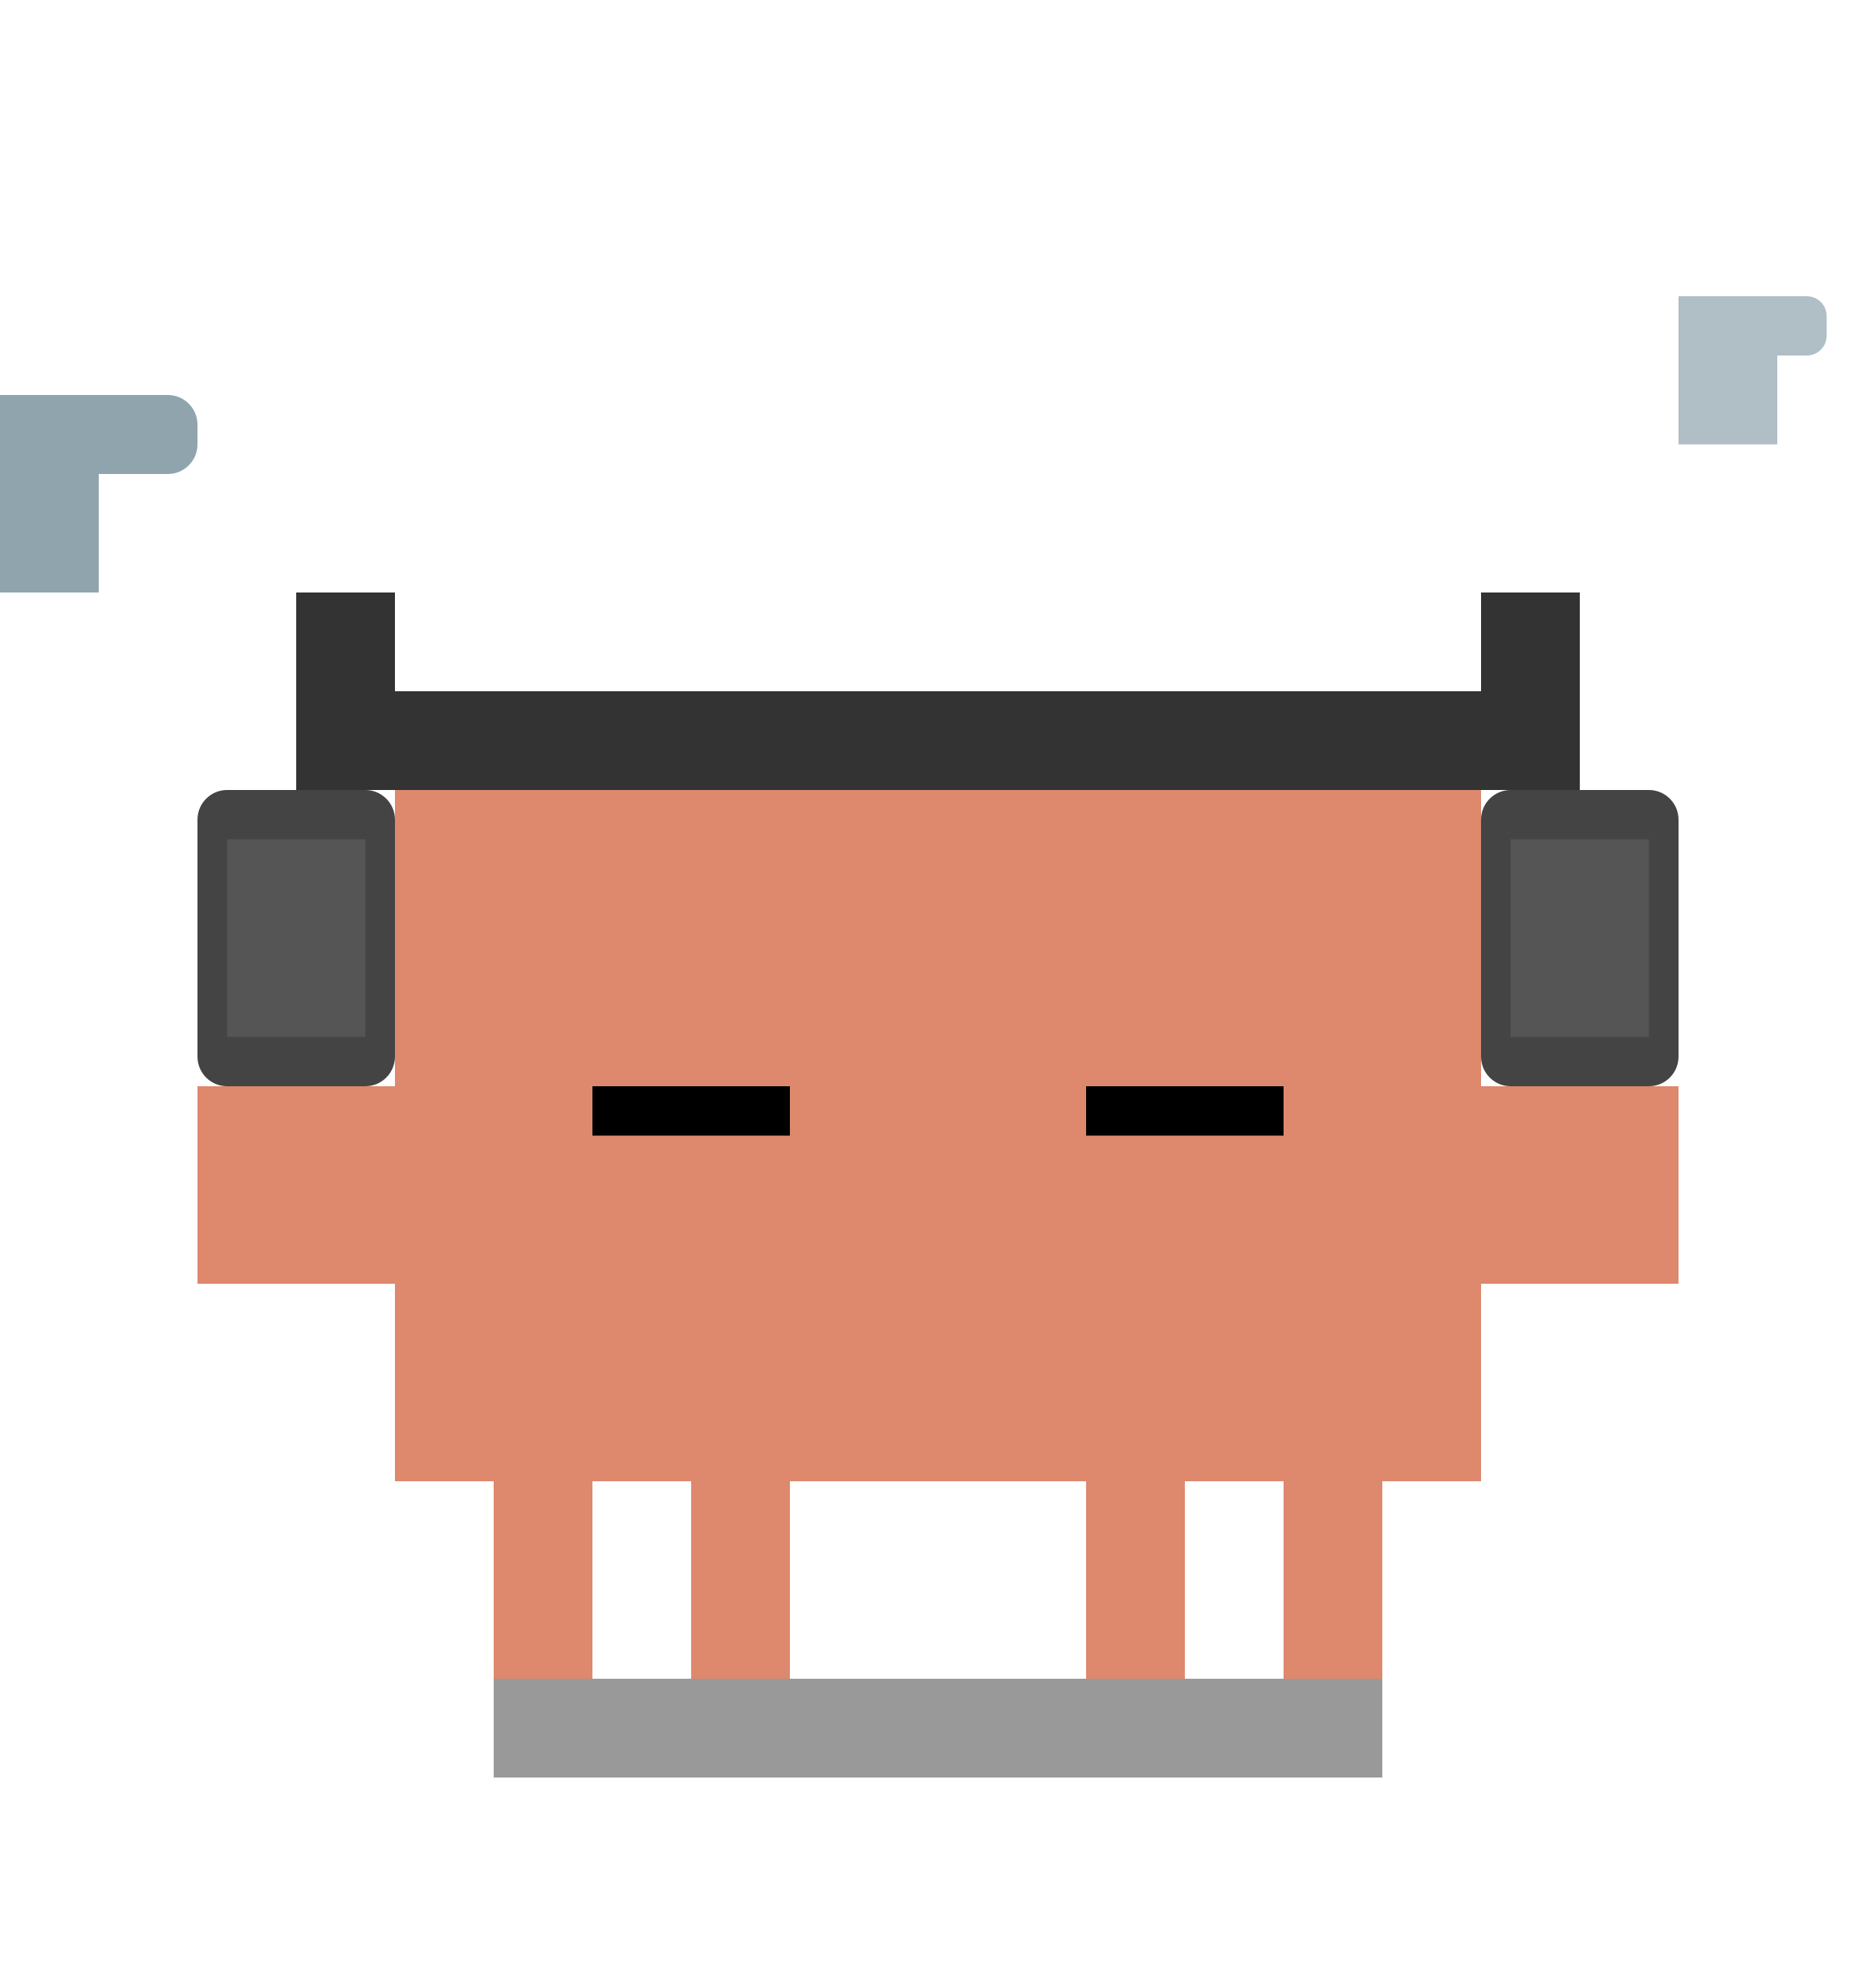
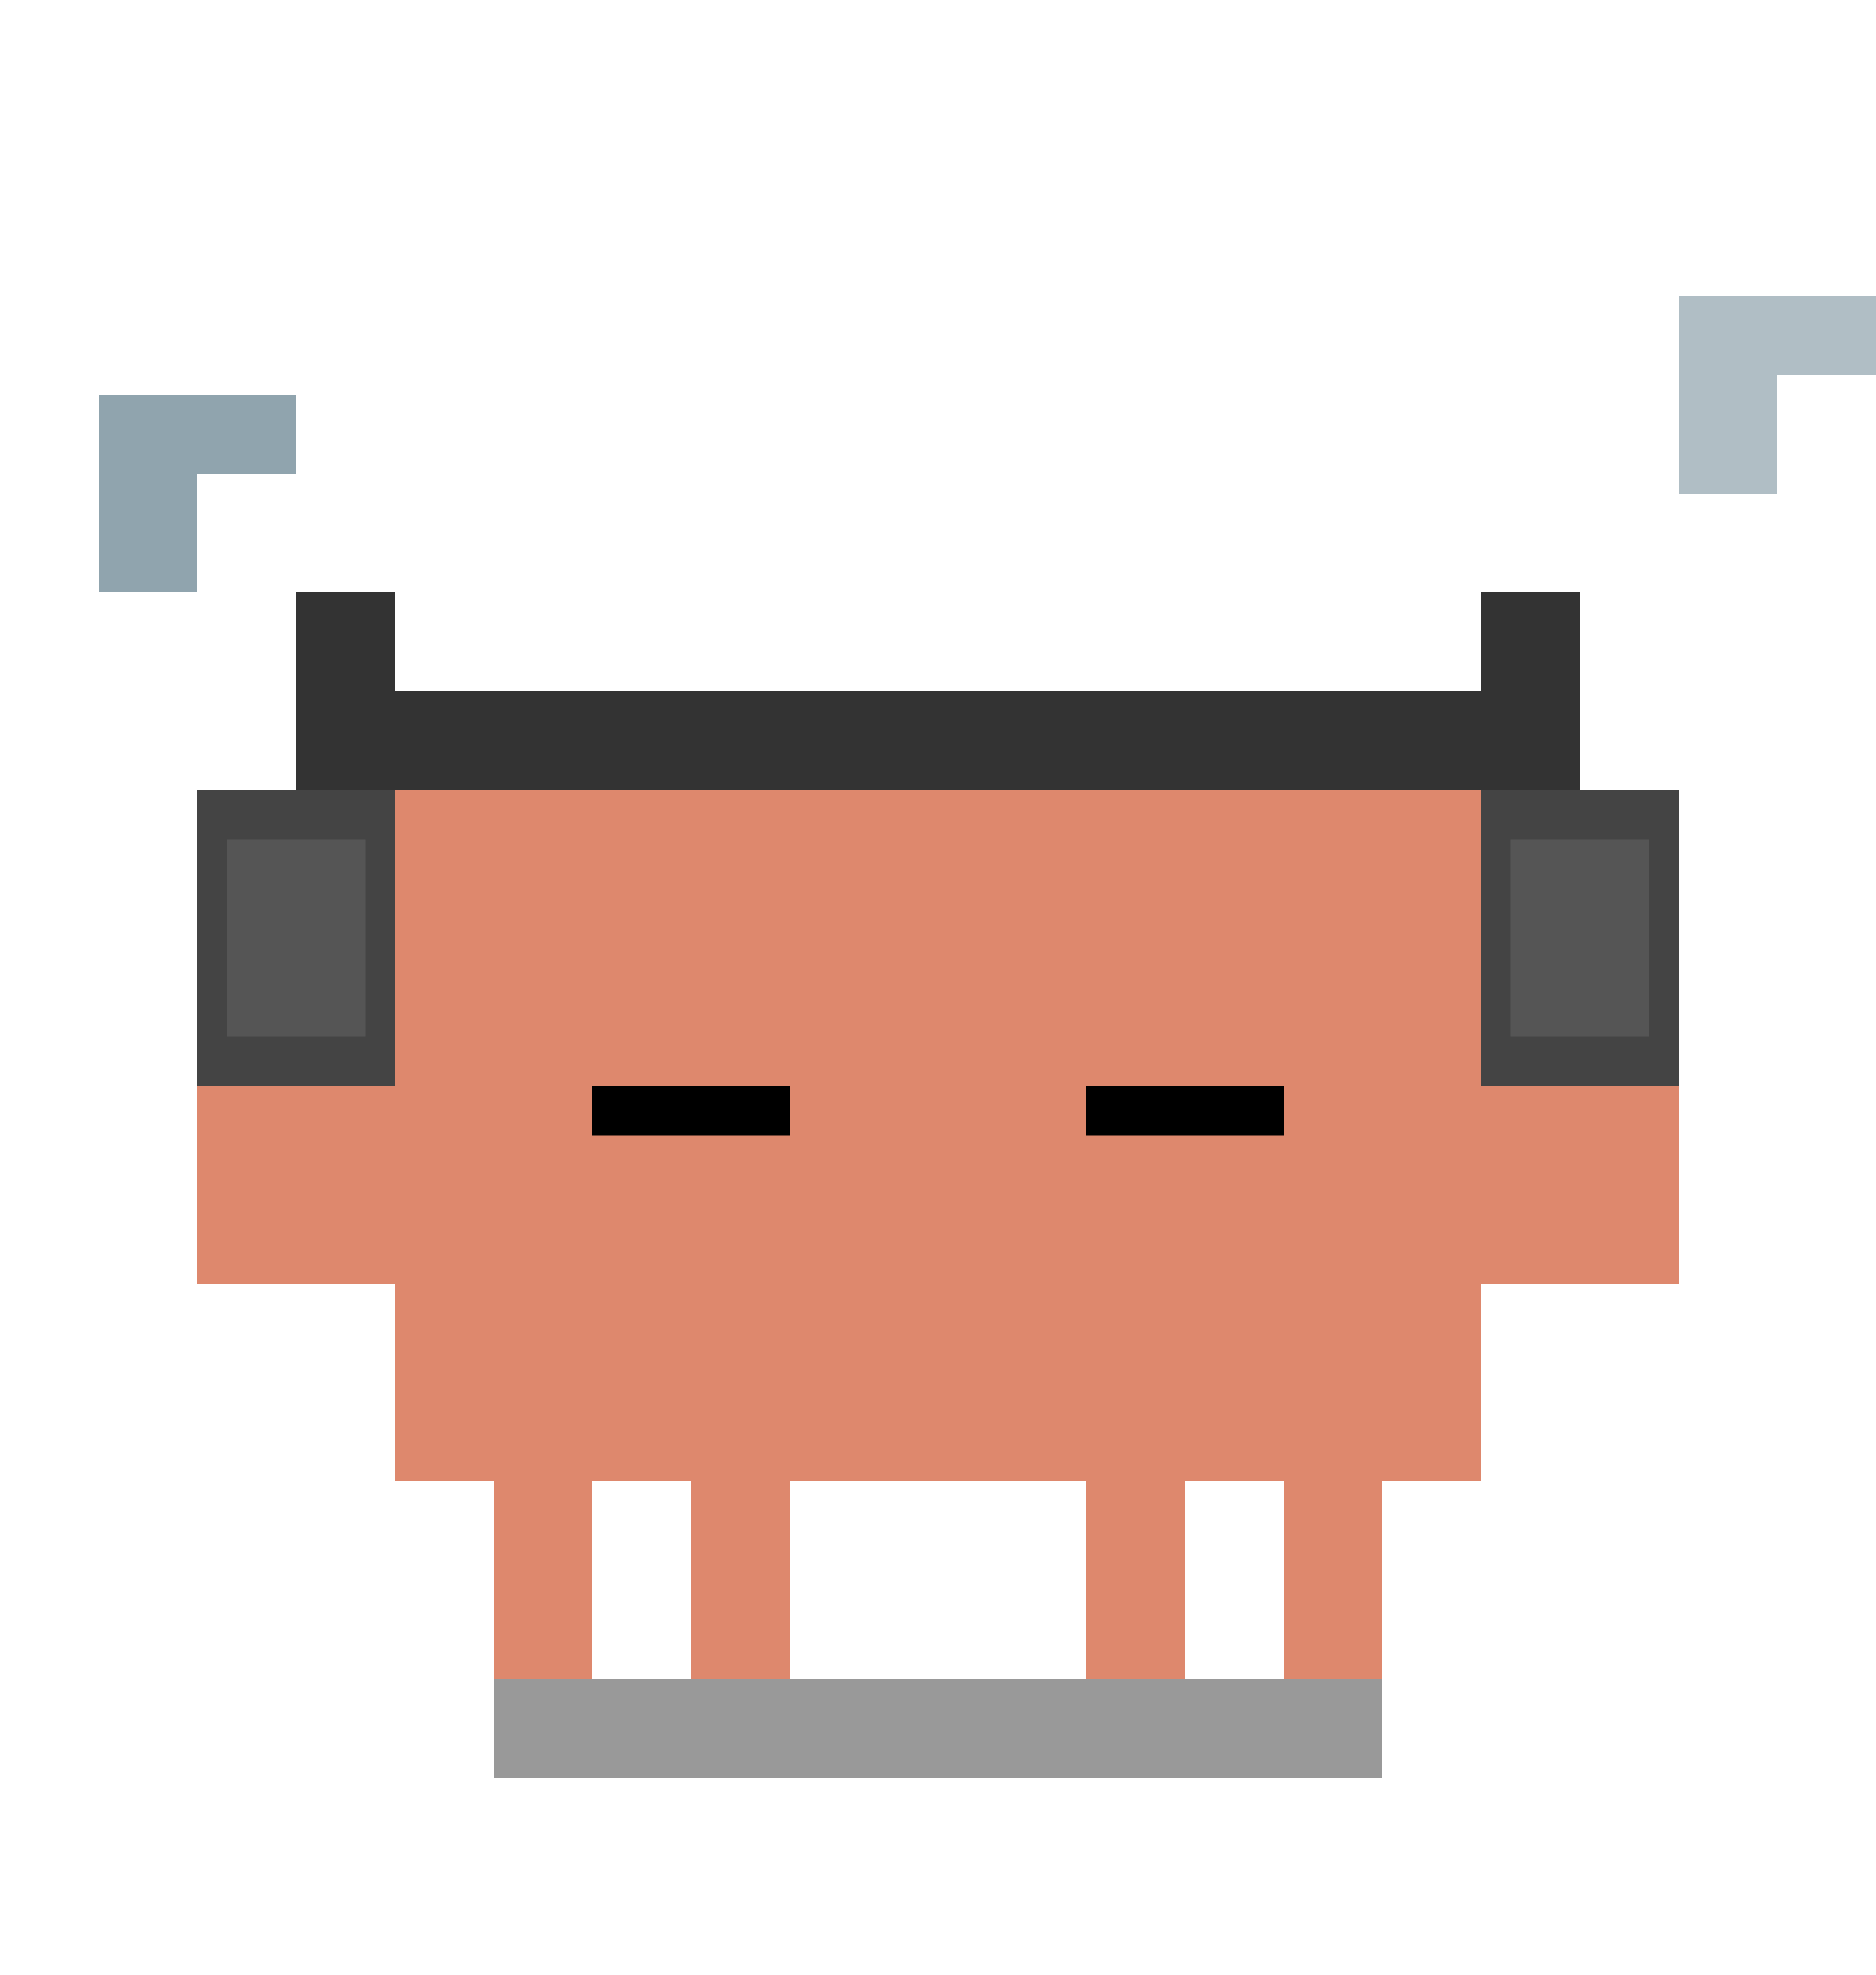
<svg xmlns="http://www.w3.org/2000/svg" viewBox="-2 -2 19 20" width="152" height="160" style="image-rendering:pixelated">
  <rect x="3" y="15" width="9" height="1" fill="#000000" opacity="0.4" />
  <rect x="2" y="6" width="11" height="7" fill="#DE886D" />
  <rect x="0" y="9" width="2" height="2" fill="#DE886D" />
  <rect x="13" y="9" width="2" height="2" fill="#DE886D" />
  <rect x="3" y="13" width="1" height="2" fill="#DE886D" />
  <rect x="5" y="13" width="1" height="2" fill="#DE886D" />
  <rect x="9" y="13" width="1" height="2" fill="#DE886D" />
  <rect x="11" y="13" width="1" height="2" fill="#DE886D" />
-   <rect x="1" y="5" width="13" height="1" fill="#333" rx="0.3" />
+   <rect x="4" y="9" width="2" height="0.5" fill="#000" />
+   <rect x="9" y="9" width="2" height="0.5" fill="#000" />
+   <rect x="1" y="5" width="13" height="1" fill="#333" />
  <rect x="1" y="4" width="1" height="2" fill="#333" />
  <rect x="13" y="4" width="1" height="2" fill="#333" />
-   <rect x="0" y="6" width="2" height="3" fill="#444" rx="0.3" />
+   <rect x="0" y="6" width="2" height="3" fill="#444" />
  <rect x="0.3" y="6.5" width="1.4" height="2" fill="#555" />
-   <rect x="13" y="6" width="2" height="3" fill="#444" rx="0.3" />
+   <rect x="13" y="6" width="2" height="3" fill="#444" />
  <rect x="13.3" y="6.5" width="1.4" height="2" fill="#555" />
-   <rect x="4" y="9" width="2" height="0.5" fill="#000000" />
-   <rect x="9" y="9" width="2" height="0.5" fill="#000000" />
-   <g fill="#90A4AE" transform="translate(-2, 2)">
-     <rect x="0" y="0" width="1" height="2" />
-     <rect x="0" y="0" width="2" height="0.8" rx="0.3" />
+   <g fill="#90A4AE">
+     <rect x="-1" y="2" width="1" height="2" />
+     <rect x="-1" y="2" width="2" height="0.8" />
  </g>
-   <g fill="#B0BEC5" transform="translate(15, 1)">
-     <rect x="0" y="0" width="1" height="1.5" />
-     <rect x="0" y="0" width="1.5" height="0.6" rx="0.2" />
+   <g fill="#B0BEC5">
+     <rect x="15" y="1" width="1" height="2" />
+     <rect x="15" y="1" width="2" height="0.8" />
  </g>
</svg>
